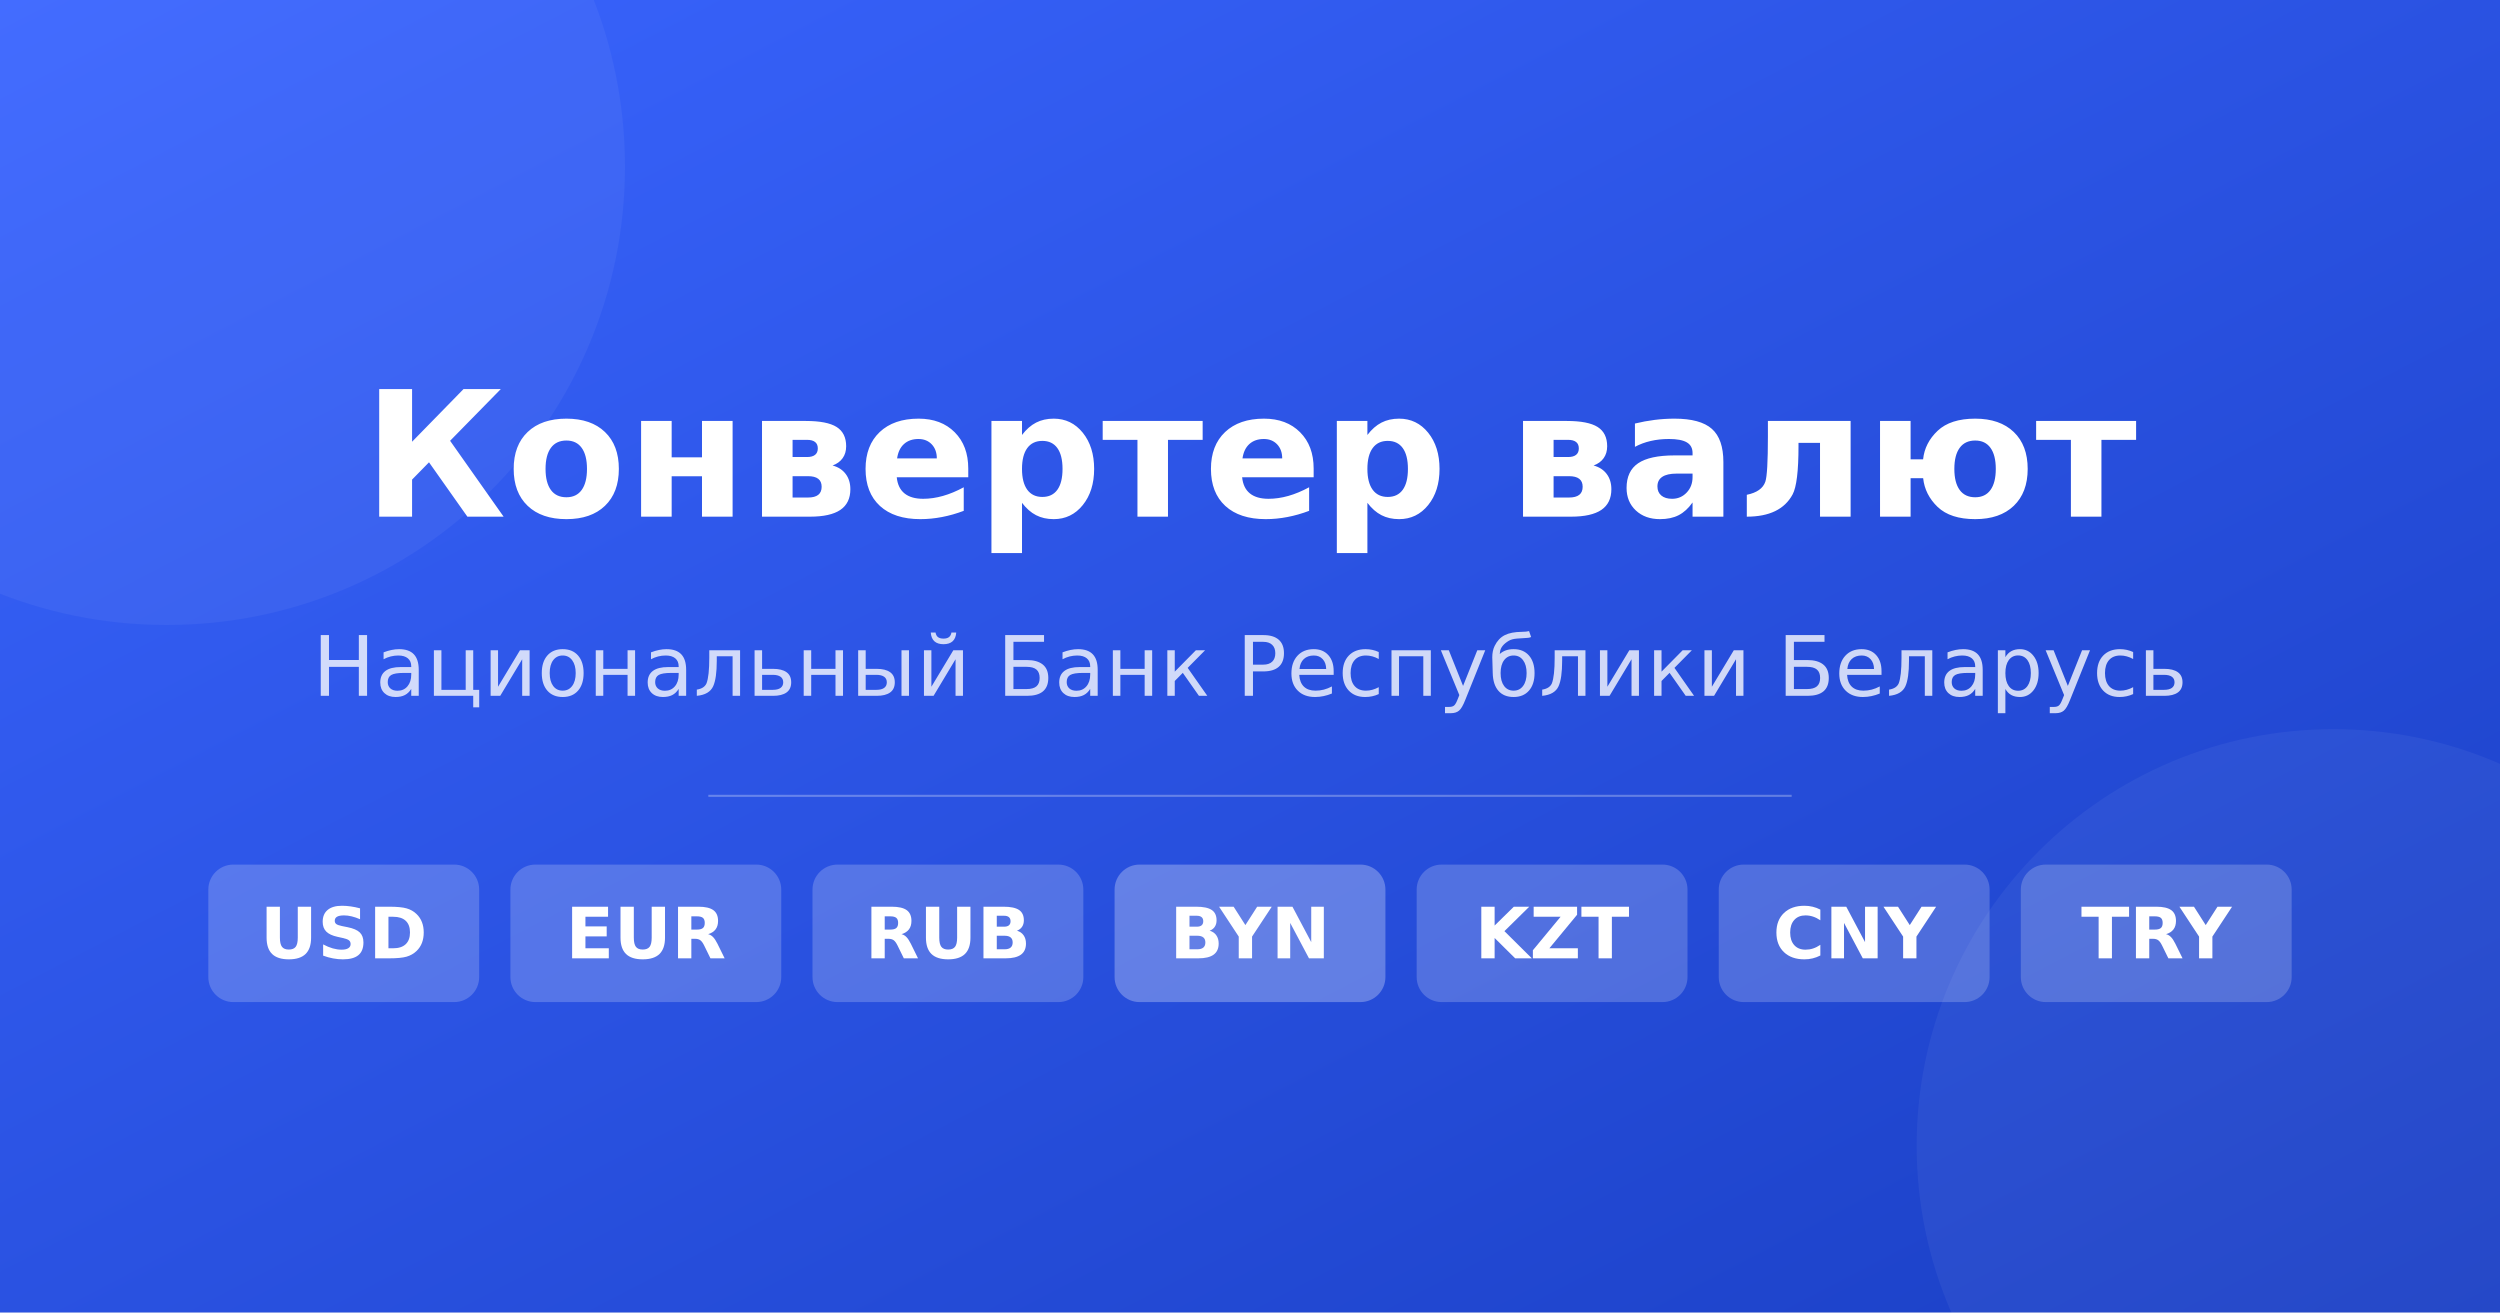
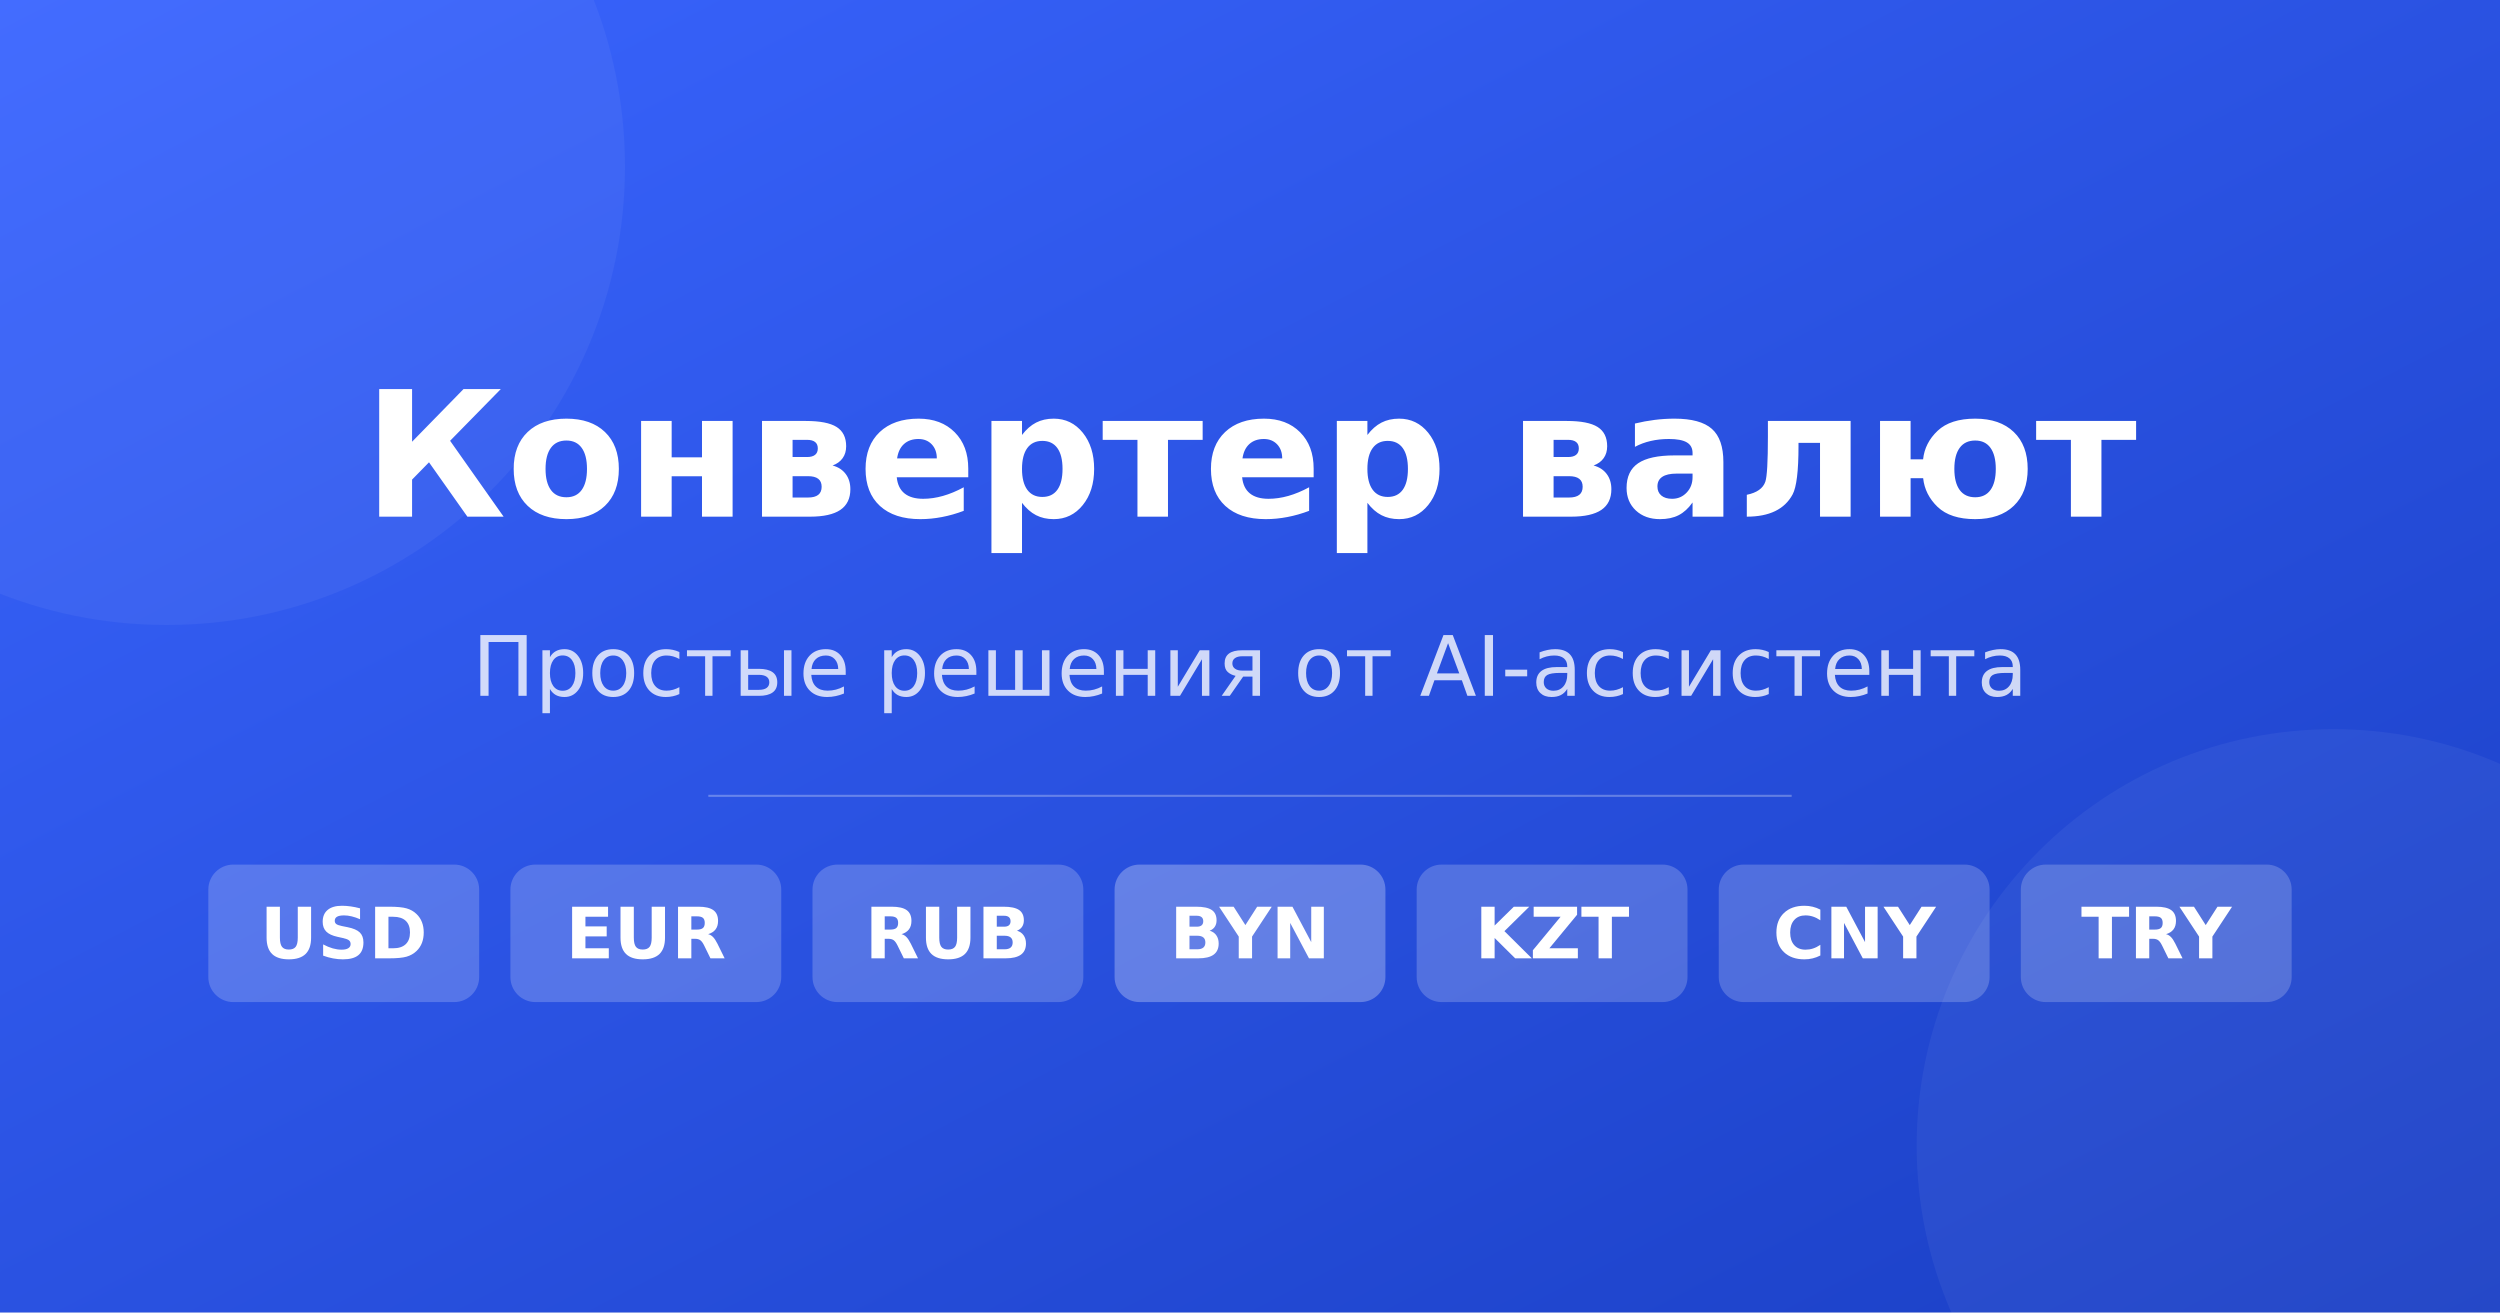
<svg xmlns="http://www.w3.org/2000/svg" width="1200" height="630">
  <defs>
    <linearGradient id="bg" x1="0" y1="0" x2="1" y2="1" gradientUnits="objectBoundingBox">
      <stop offset="0%" stop-color="#3a65ff" />
      <stop offset="100%" stop-color="#1a3fc4" />
    </linearGradient>
  </defs>
  <rect width="1200" height="630" fill="url(#bg)" />
  <circle cx="80" cy="80" r="220" fill="rgba(255,255,255,0.05)" />
  <circle cx="1120" cy="550" r="200" fill="rgba(255,255,255,0.05)" />
  <text x="600" y="248" text-anchor="middle" font-family="DejaVu Sans, sans-serif" font-size="84" font-weight="bold" fill="white">Конвертер валют</text>
-   <text x="600" y="334" text-anchor="middle" font-family="DejaVu Sans, sans-serif" font-size="40" fill="rgba(255,255,255,0.78)">Национальный Банк Республики Беларусь</text>
+   <text x="600" y="334" text-anchor="middle" font-family="DejaVu Sans, sans-serif" font-size="40" fill="rgba(255,255,255,0.78)">Простые решения от AI-ассистента</text>
  <line x1="340" y1="382" x2="860" y2="382" stroke="rgba(255,255,255,0.28)" stroke-width="1" />
  <rect x="100" y="415" width="130" height="66" rx="12" fill="rgba(255,255,255,0.20)" />
  <text x="165" y="460" text-anchor="middle" font-family="DejaVu Sans, sans-serif" font-size="34" font-weight="bold" fill="white">USD</text>
  <rect x="245" y="415" width="130" height="66" rx="12" fill="rgba(255,255,255,0.20)" />
  <text x="310" y="460" text-anchor="middle" font-family="DejaVu Sans, sans-serif" font-size="34" font-weight="bold" fill="white">EUR</text>
  <rect x="390" y="415" width="130" height="66" rx="12" fill="rgba(255,255,255,0.20)" />
  <text x="455" y="460" text-anchor="middle" font-family="DejaVu Sans, sans-serif" font-size="34" font-weight="bold" fill="white">RUB</text>
  <rect x="535" y="415" width="130" height="66" rx="12" fill="rgba(255,255,255,0.28)" />
  <text x="600" y="460" text-anchor="middle" font-family="DejaVu Sans, sans-serif" font-size="34" font-weight="bold" fill="white">BYN</text>
  <rect x="680" y="415" width="130" height="66" rx="12" fill="rgba(255,255,255,0.20)" />
  <text x="745" y="460" text-anchor="middle" font-family="DejaVu Sans, sans-serif" font-size="34" font-weight="bold" fill="white">KZT</text>
  <rect x="825" y="415" width="130" height="66" rx="12" fill="rgba(255,255,255,0.20)" />
  <text x="890" y="460" text-anchor="middle" font-family="DejaVu Sans, sans-serif" font-size="34" font-weight="bold" fill="white">CNY</text>
  <rect x="970" y="415" width="130" height="66" rx="12" fill="rgba(255,255,255,0.20)" />
  <text x="1035" y="460" text-anchor="middle" font-family="DejaVu Sans, sans-serif" font-size="34" font-weight="bold" fill="white">TRY</text>
</svg>
